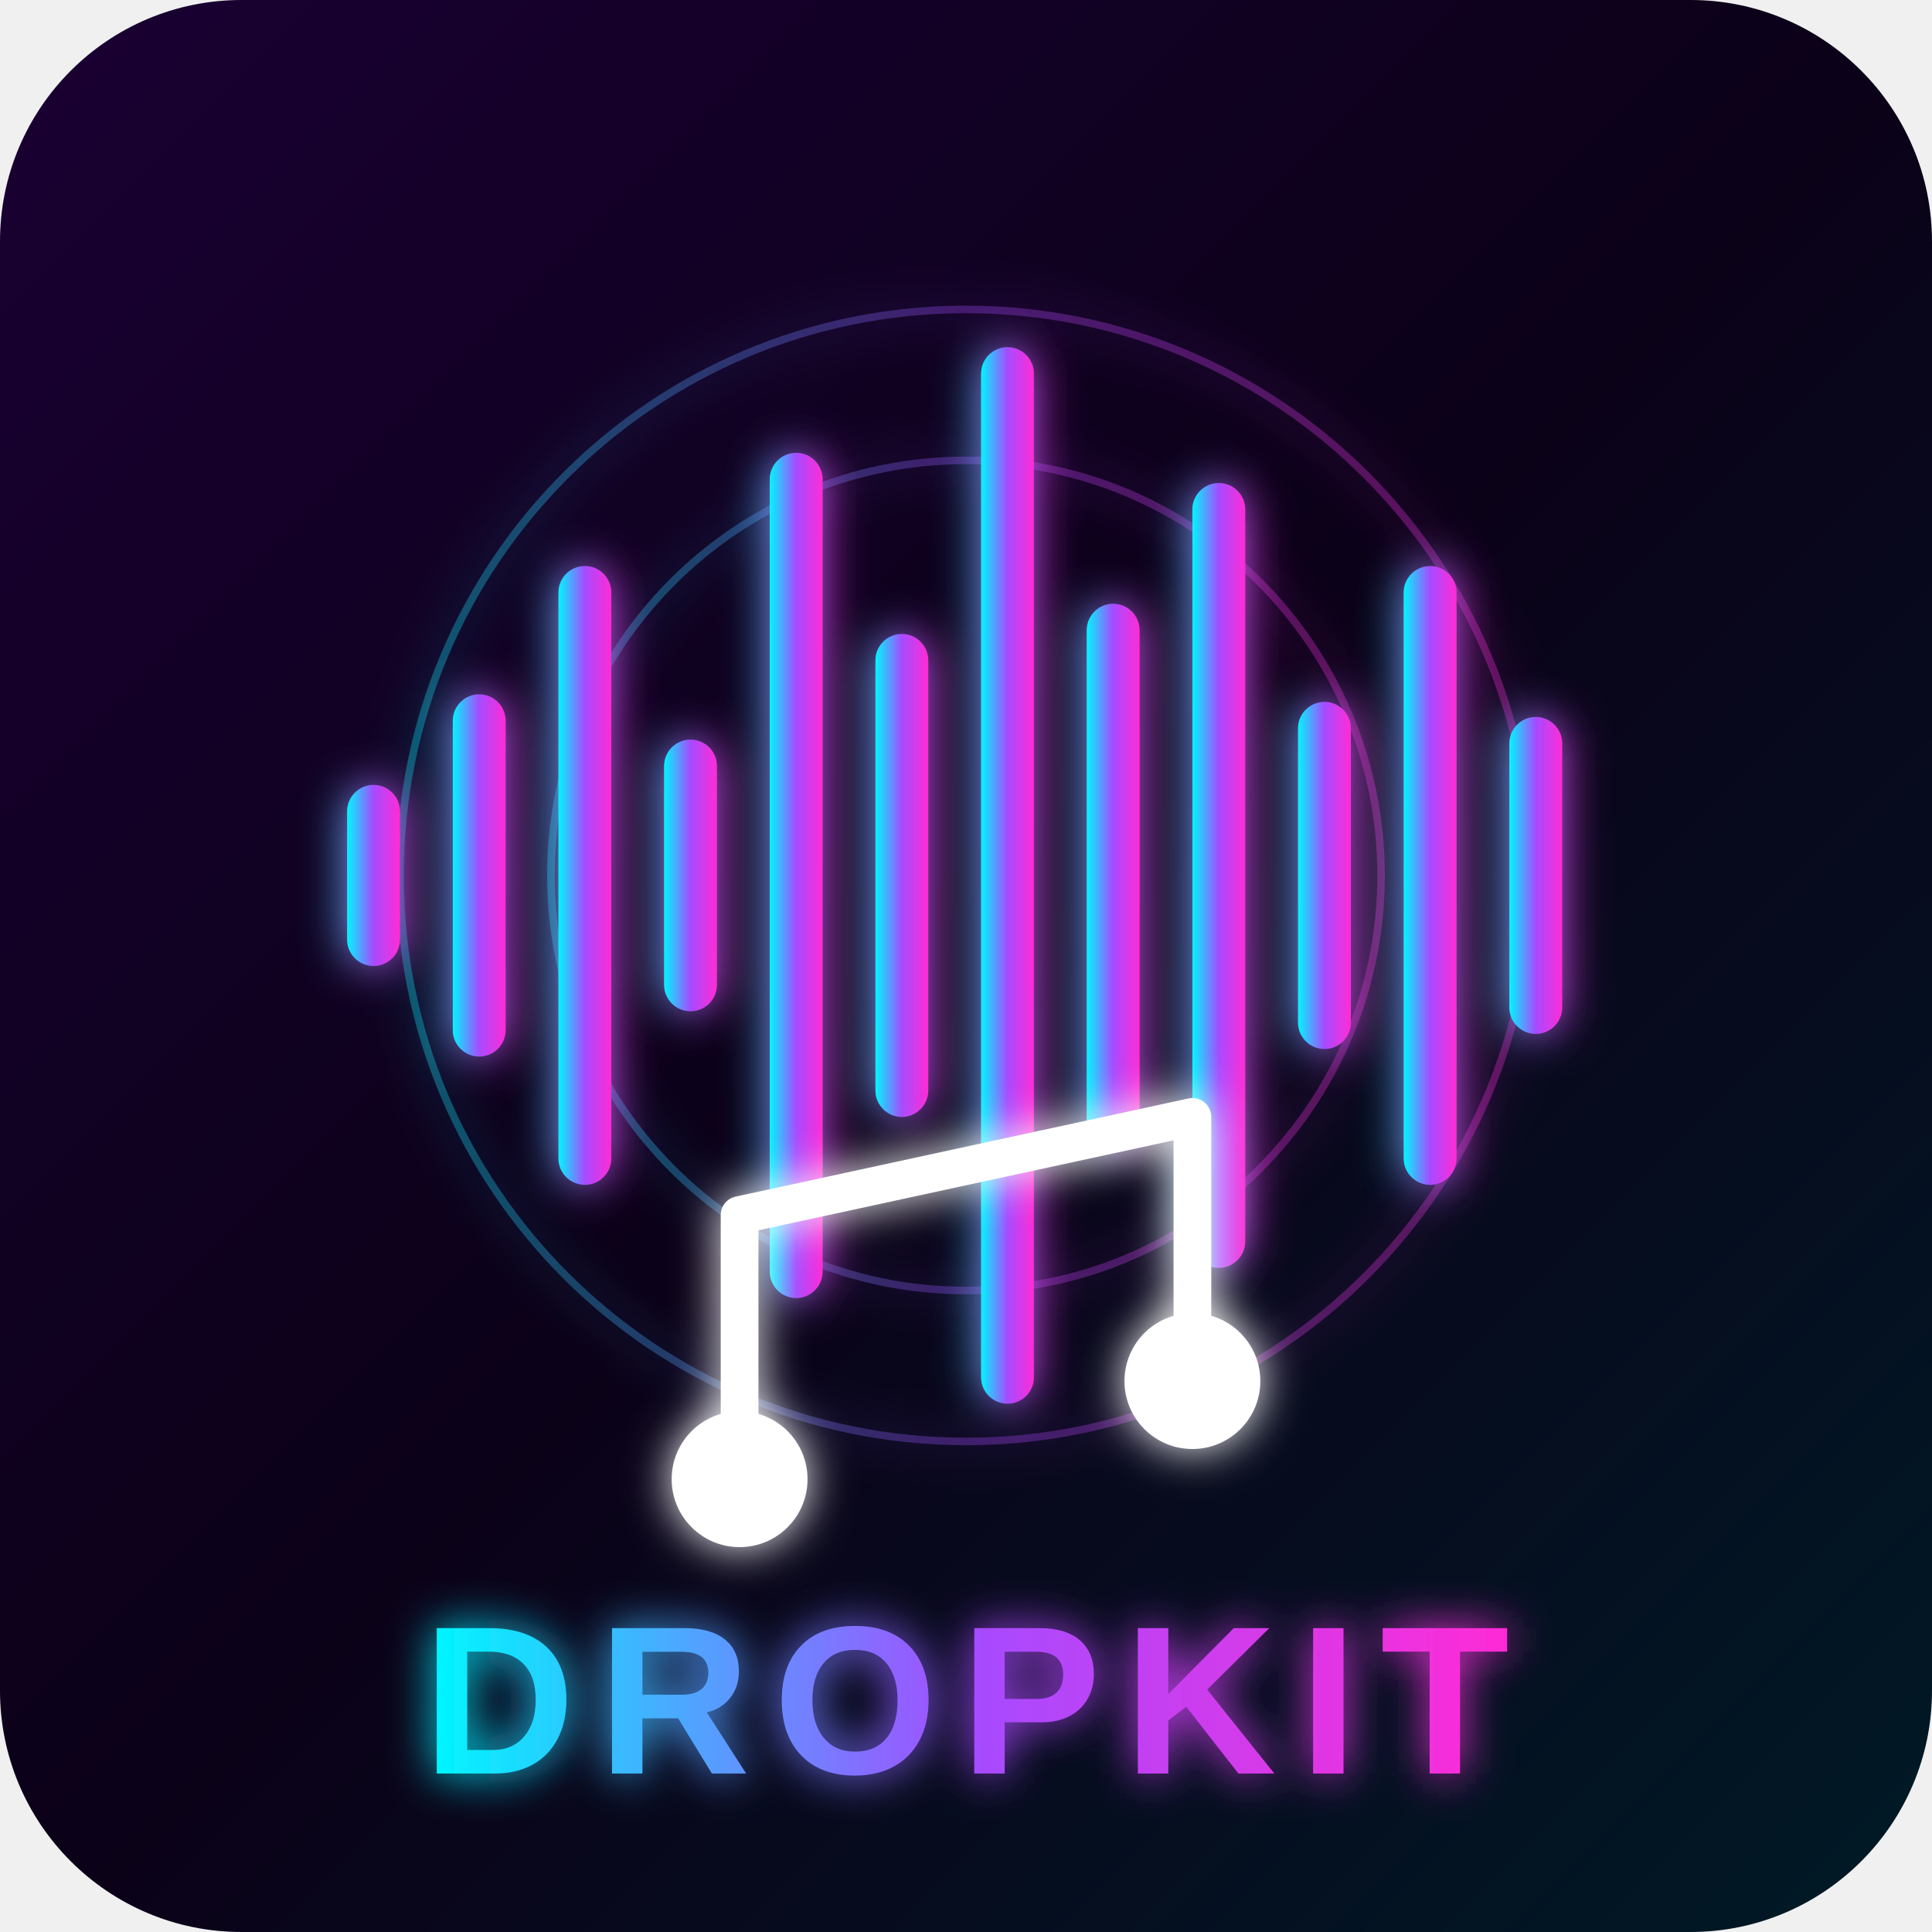
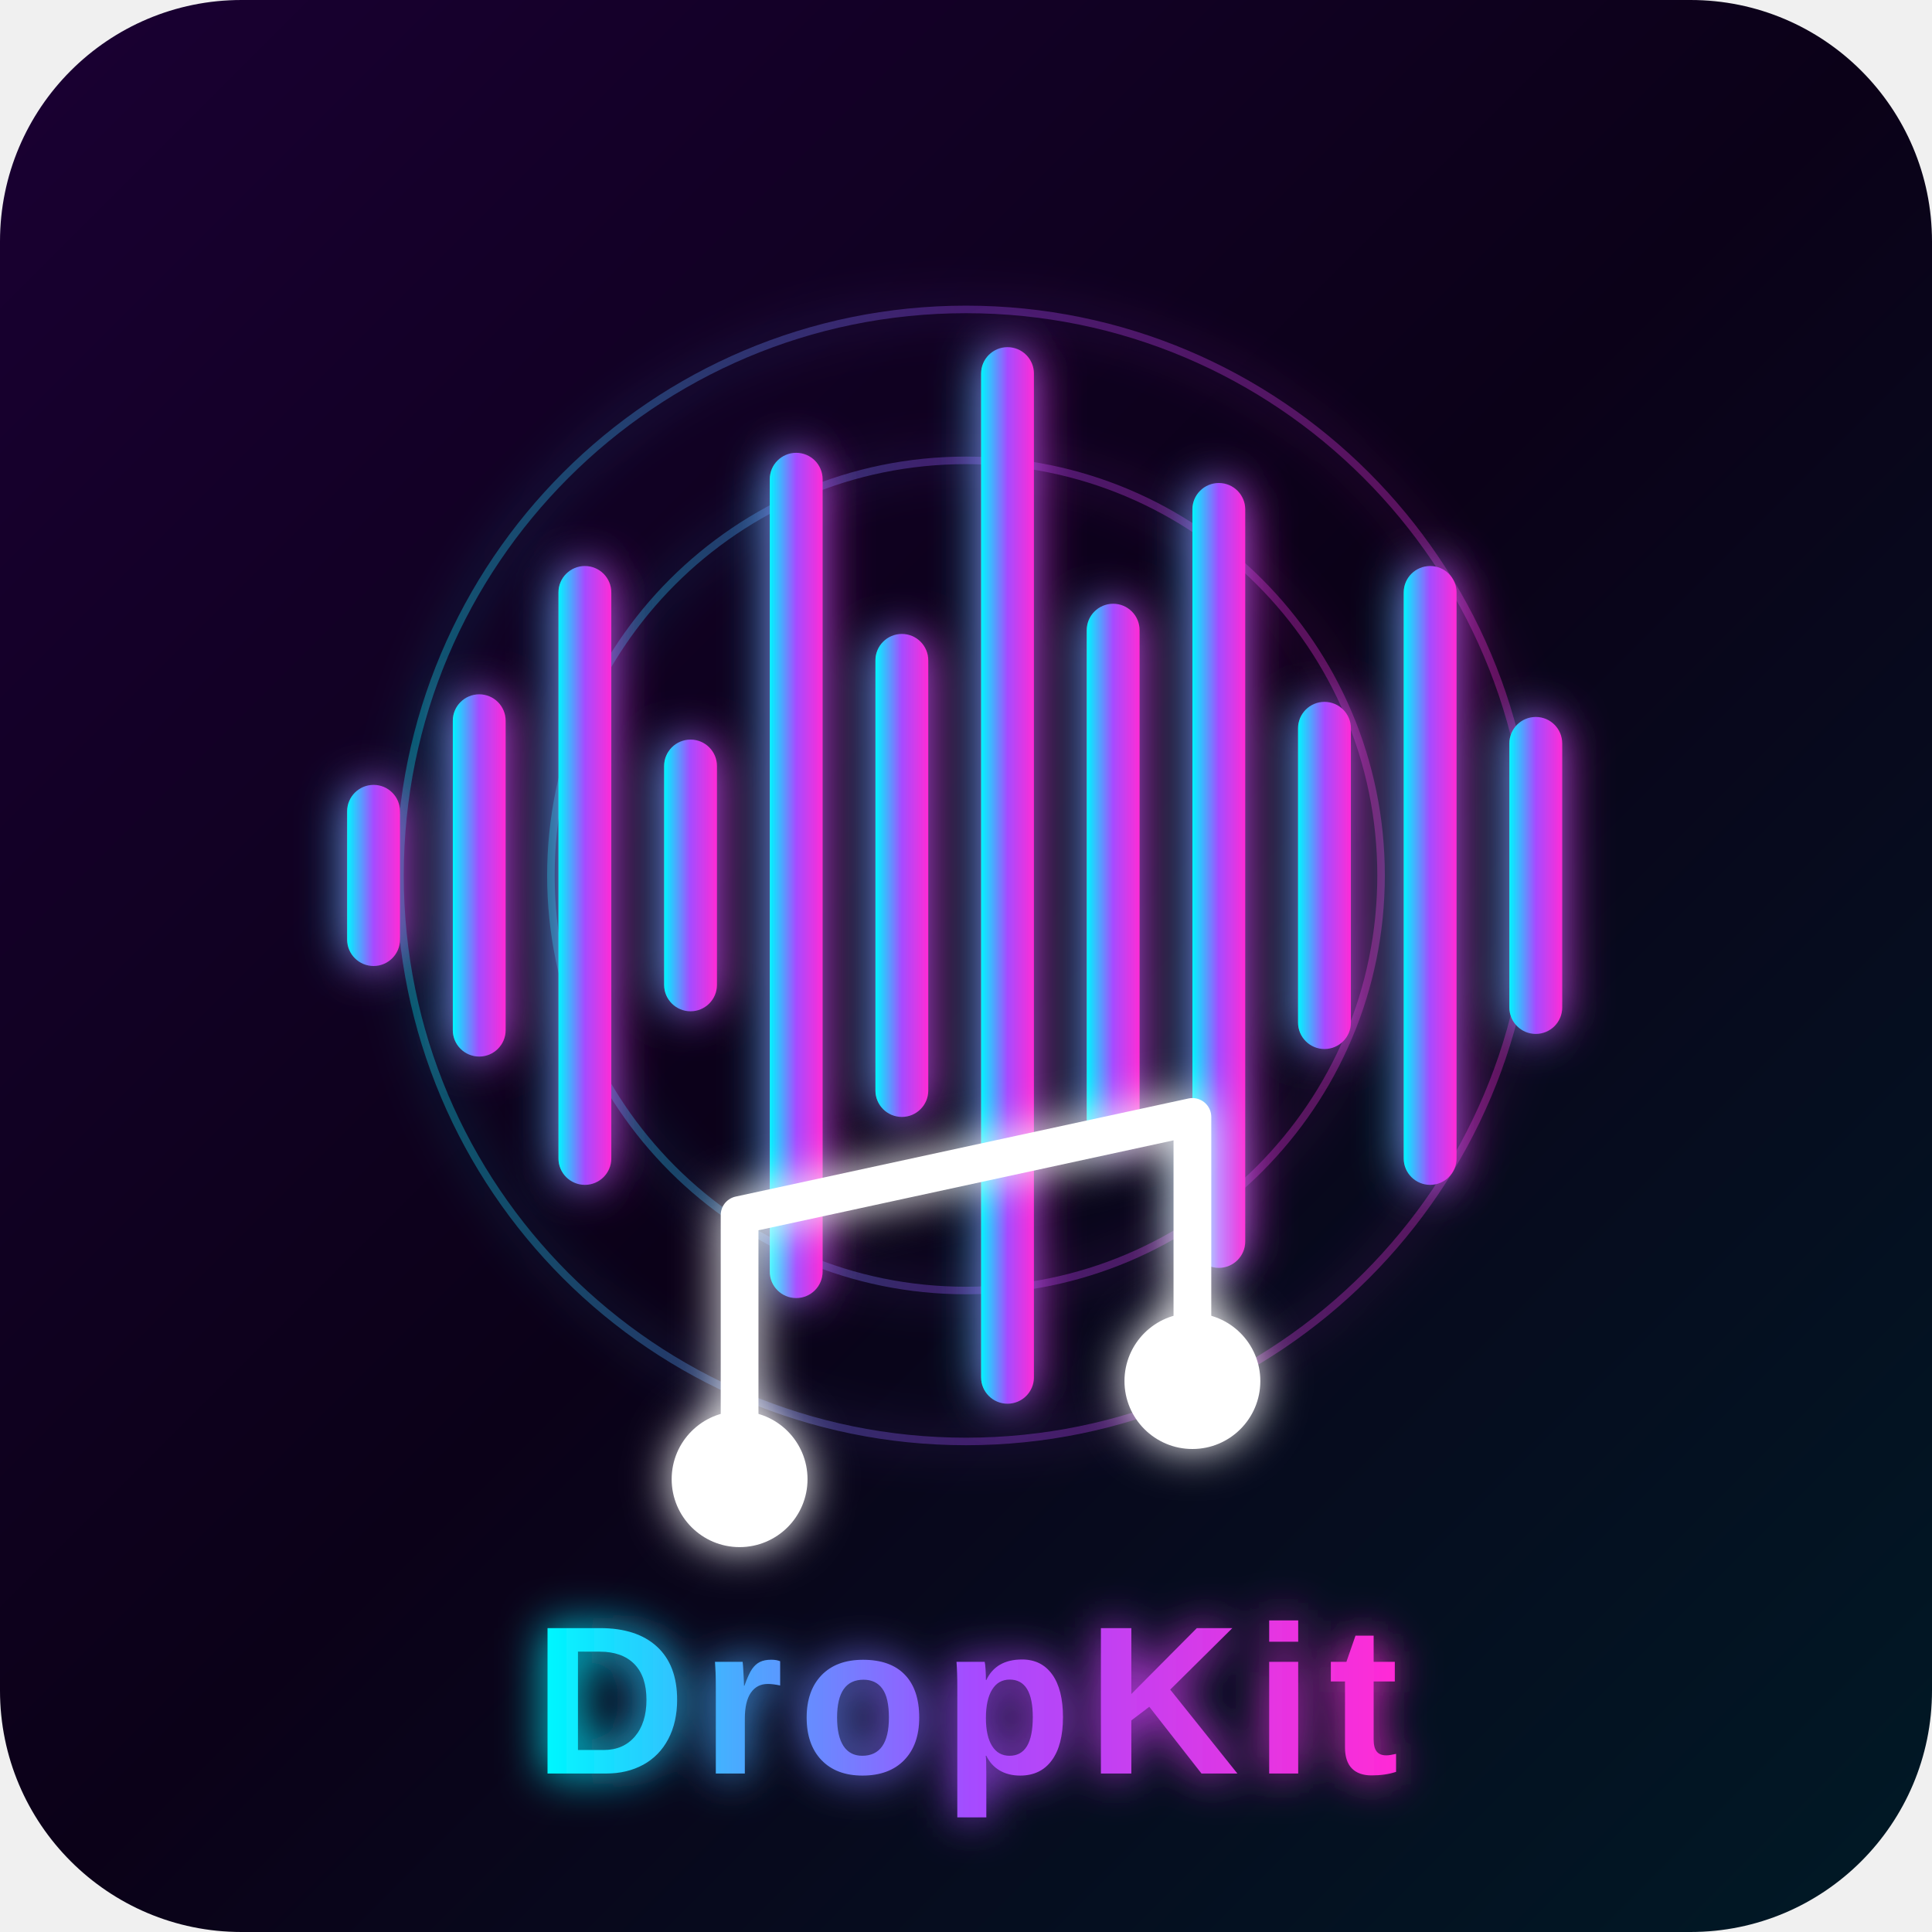
- <svg xmlns="http://www.w3.org/2000/svg" viewBox="0 0 512 512" width="512" height="512" role="img" aria-label="DROPKIT">
+ <svg xmlns="http://www.w3.org/2000/svg" viewBox="0 0 512 512" width="512" height="512" role="img" aria-label="DropKit">
  <defs>
    <linearGradient id="dk-bg" x1="0" y1="0" x2="1" y2="1">
      <stop offset="0" stop-color="#1a0033" />
      <stop offset="0.5" stop-color="#0b0118" />
      <stop offset="1" stop-color="#001a26" />
    </linearGradient>
    <linearGradient id="dk-neon" x1="0" y1="0" x2="1" y2="0">
      <stop offset="0" stop-color="#00f6ff" />
      <stop offset="0.5" stop-color="#a64bff" />
      <stop offset="1" stop-color="#ff2bd6" />
    </linearGradient>
    <filter id="dk-glow" x="-30%" y="-30%" width="160%" height="160%">
      <feGaussianBlur stdDeviation="6" result="b" />
      <feMerge>
        <feMergeNode in="b" />
        <feMergeNode in="SourceGraphic" />
      </feMerge>
    </filter>
  </defs>
  <rect width="512" height="512" rx="64" fill="url(#dk-bg)" />
  <g fill="none" stroke="url(#dk-neon)" filter="url(#dk-glow)" opacity="0.35">
    <circle cx="256" cy="232" r="150" stroke-width="2" />
    <circle cx="256" cy="232" r="110" stroke-width="2" />
  </g>
  <g filter="url(#dk-glow)">
    <g fill="url(#dk-neon)">
      <rect x="92" y="208" width="14" height="48" rx="7" />
      <rect x="120" y="184" width="14" height="96" rx="7" />
      <rect x="148" y="150" width="14" height="164" rx="7" />
      <rect x="176" y="196" width="14" height="72" rx="7" />
      <rect x="204" y="120" width="14" height="224" rx="7" />
      <rect x="232" y="168" width="14" height="128" rx="7" />
      <rect x="260" y="92" width="14" height="280" rx="7" />
      <rect x="288" y="160" width="14" height="144" rx="7" />
      <rect x="316" y="128" width="14" height="208" rx="7" />
      <rect x="344" y="186" width="14" height="92" rx="7" />
      <rect x="372" y="150" width="14" height="164" rx="7" />
      <rect x="400" y="190" width="14" height="84" rx="7" />
    </g>
  </g>
  <g filter="url(#dk-glow)" fill="none" stroke="#ffffff" stroke-width="10" stroke-linecap="round" stroke-linejoin="round">
    <path d="M196 392 v-70 l120 -26 v70" />
  </g>
  <g filter="url(#dk-glow)" fill="#ffffff">
    <circle cx="196" cy="392" r="18" />
    <circle cx="316" cy="366" r="18" />
  </g>
-   <text x="256" y="470" text-anchor="middle" font-family="Arial, Helvetica, sans-serif" font-size="56" font-weight="900" letter-spacing="6" fill="url(#dk-neon)" filter="url(#dk-glow)">DROPKIT</text>
+   <text x="256" y="470" text-anchor="middle" font-family="Arial, Helvetica, sans-serif" font-size="56" font-weight="900" letter-spacing="4" fill="url(#dk-neon)" filter="url(#dk-glow)">DropKit</text>
</svg>
